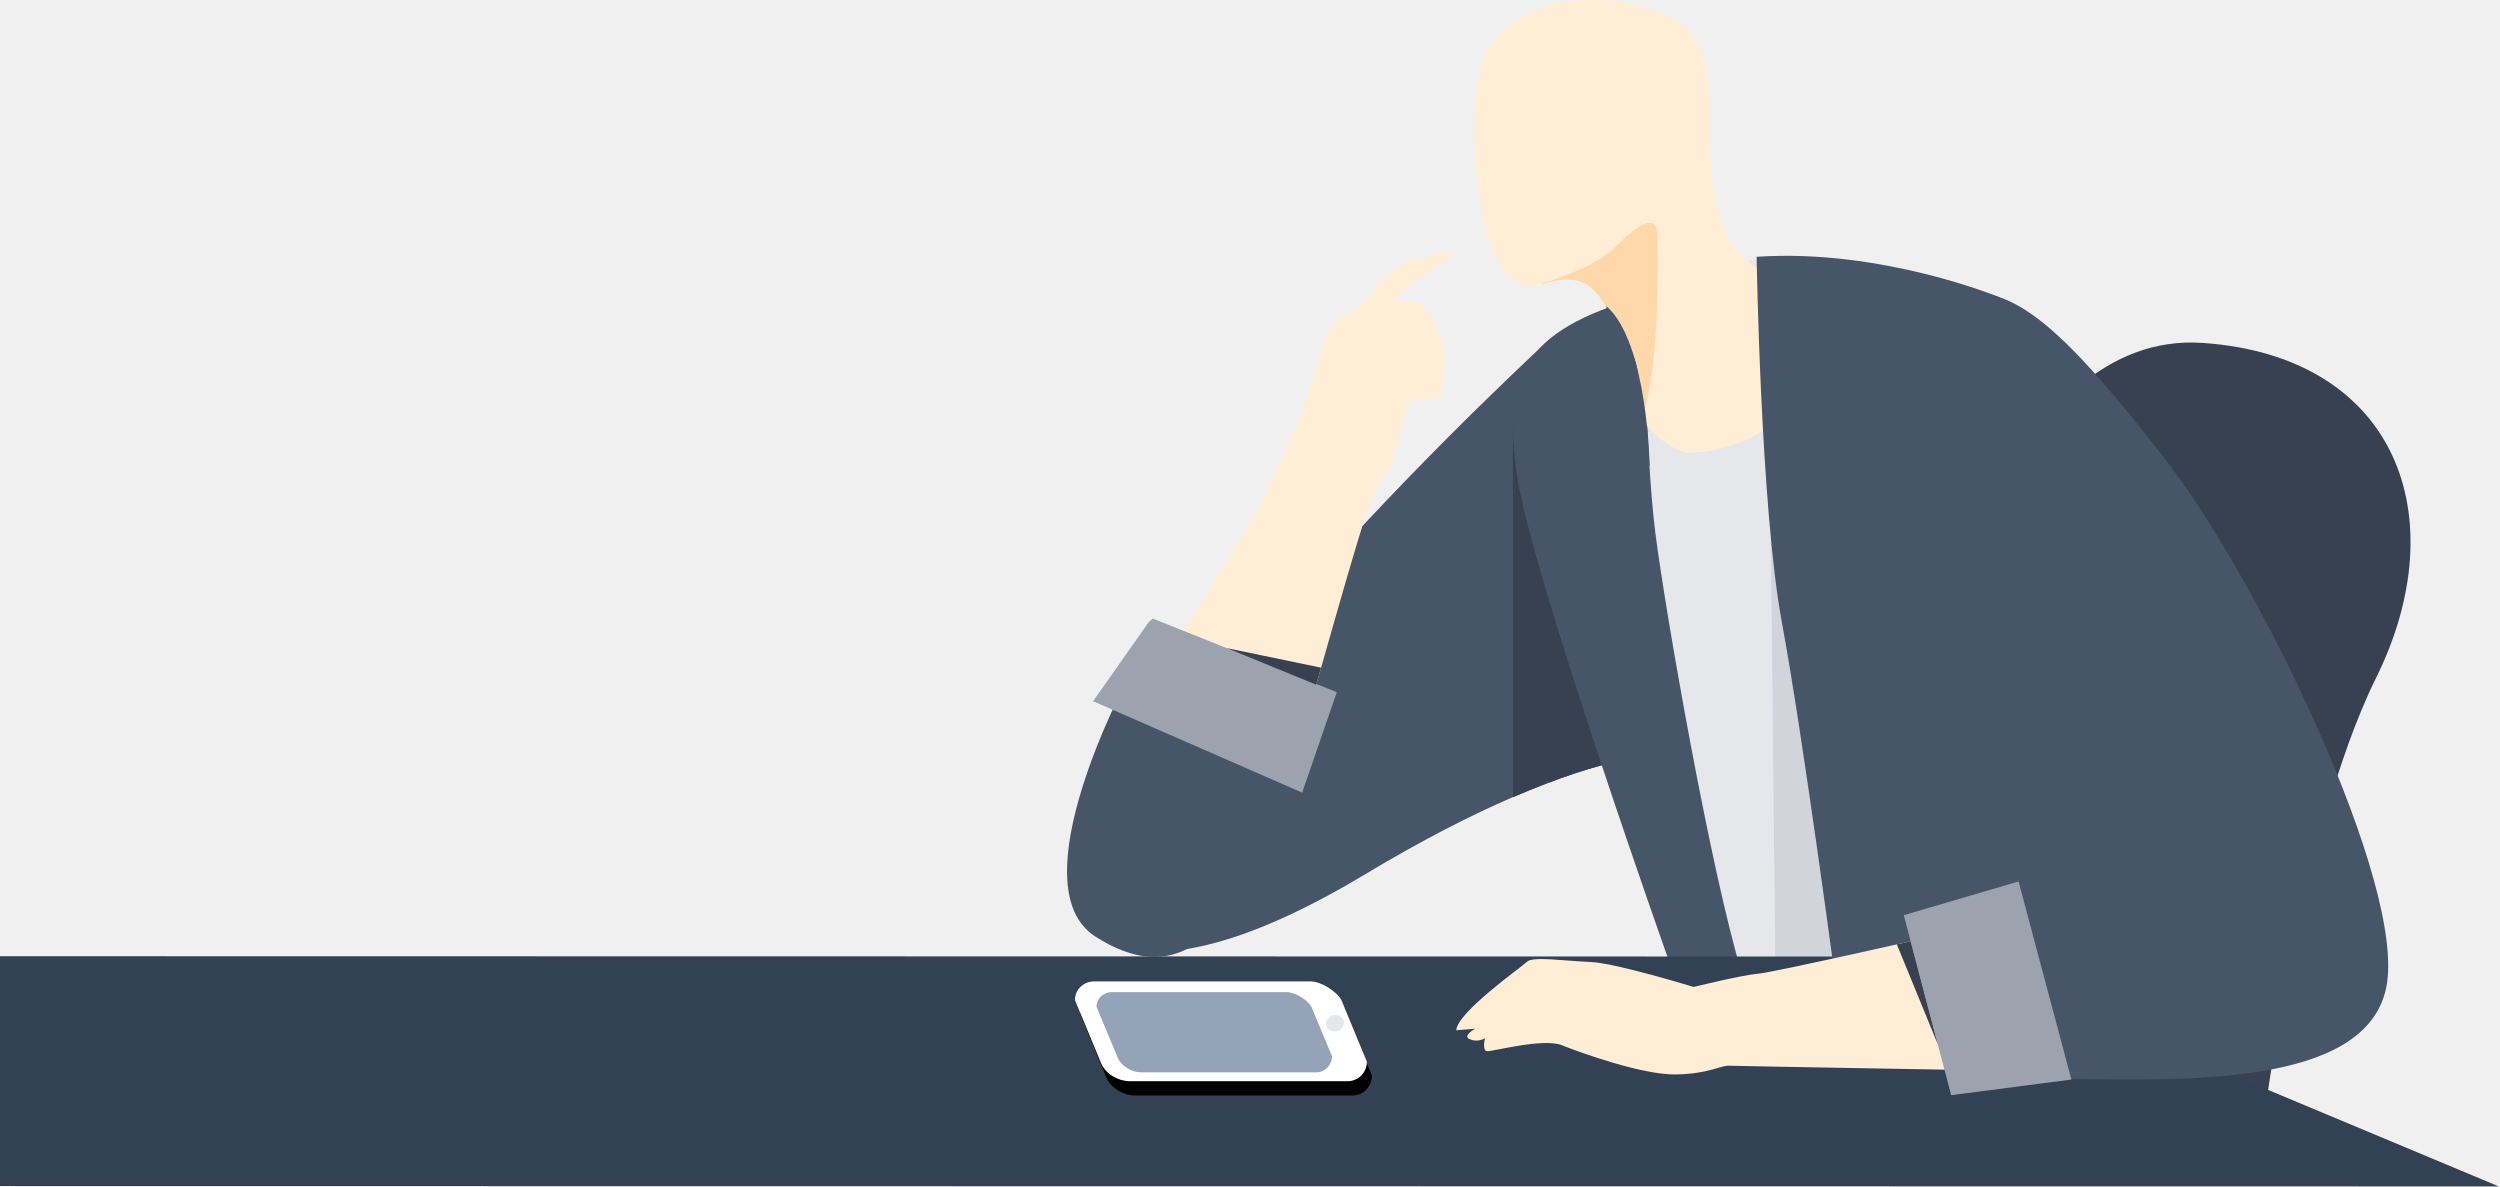
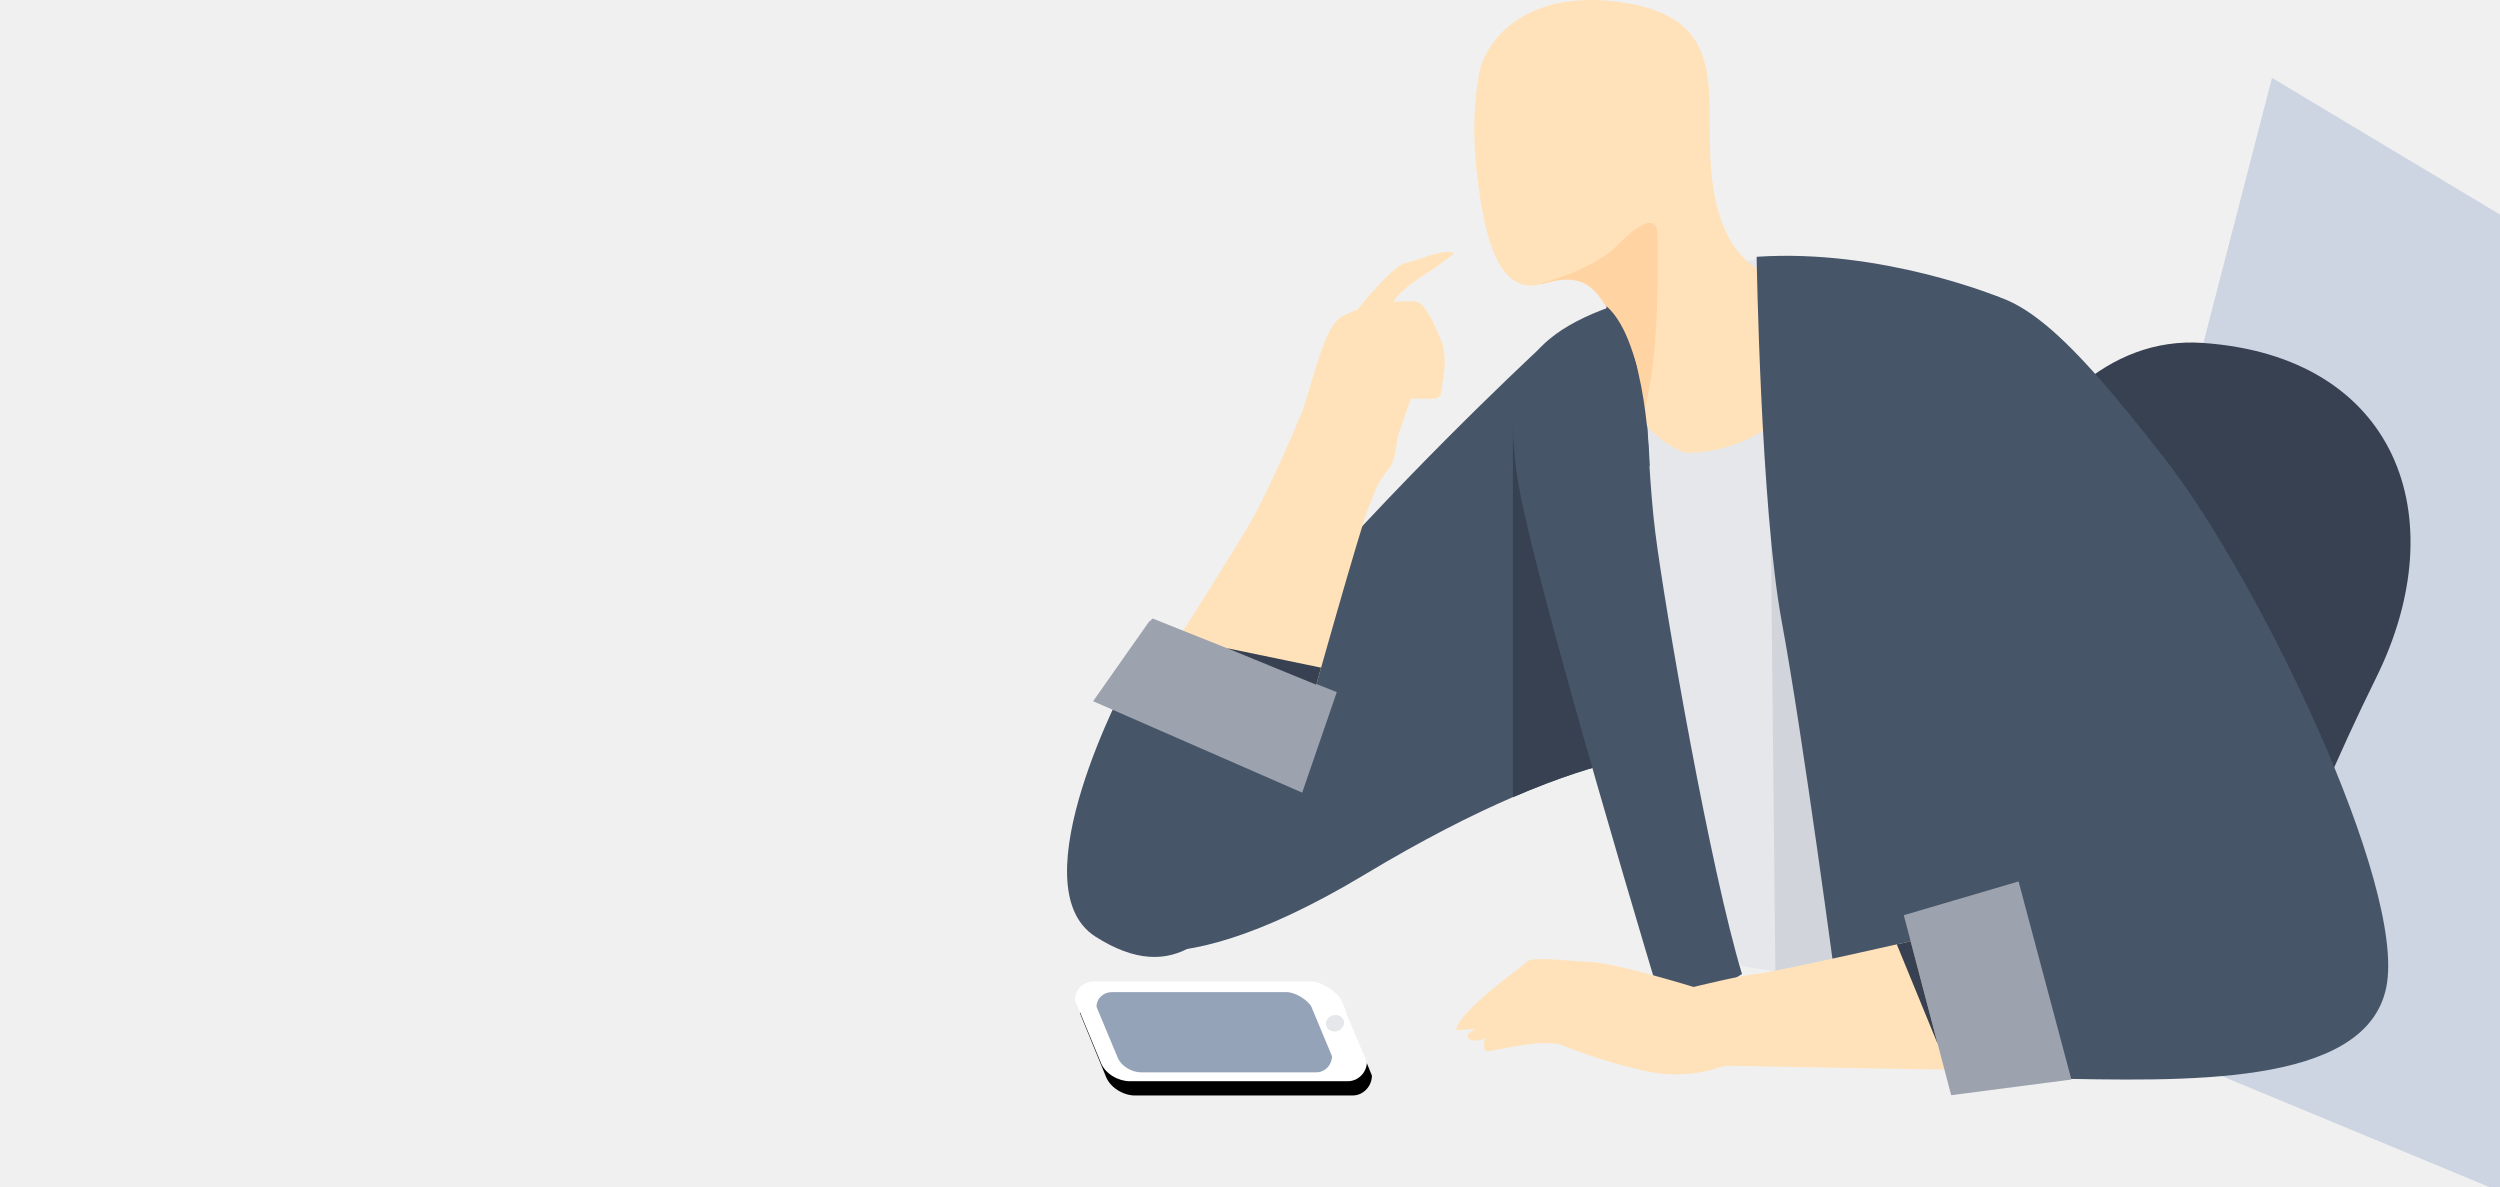
<svg xmlns="http://www.w3.org/2000/svg" width="100%" height="100%" viewBox="0 0 1403 666" version="1.1" xml:space="preserve" style="fill-rule:evenodd;clip-rule:evenodd;stroke-linejoin:round;stroke-miterlimit:2;">
-   <g transform="matrix(1,0,0,1,1086.47,465.021)">
-     <path d="M0,-97.96C0,-97.96 41.164,-280.059 149.687,-272.575C258.209,-265.09 291.889,-175.41 246.982,-84.597C202.077,6.217 181.495,182.099 181.495,182.099L44.906,128.488L0,-97.96Z" style="fill:rgb(55,65,81);fill-rule:nonzero;" />
+   <g transform="matrix(0.257645,0.96624,0.96624,-0.257645,1478.93,601.025)">
+     <path d="M-591.033,-53.397L-443.207,89.975L53.962,-80.104L-126.501,-315.673L-591.033,-53.397Z" style="fill:rgb(204,213,225);fill-rule:nonzero;" />
  </g>
  <g transform="matrix(1,0,0,1,939.48,346.117)">
+     <g transform="matrix(1,0,0,1,146.99,118.904)">
+       <path d="M0,-97.96C0,-97.96 41.164,-280.059 149.687,-272.575C258.209,-265.09 291.889,-175.41 246.982,-84.597C202.077,6.217 179.686,79.634 179.686,79.634L44.906,128.488L0,-97.96Z" style="fill:rgb(55,65,81);fill-rule:nonzero;" />
+     </g>
    <path d="M0,77.062C0,77.062 -0.683,76.987 -2.068,76.977C-9.57,76.893 -37.74,78.399 -90.636,101.301C-113.519,111.2 -141.023,125.102 -173.487,144.608C-294.864,217.542 -325.774,176.445 -325.774,176.445C-320.283,73.844 -70.223,-155.422 -70.223,-155.422L-61.016,-86.874L-5.876,61.279L0,77.062Z" style="fill:rgb(71,85,105);fill-rule:nonzero;" />
  </g>
  <g transform="matrix(1,0,0,1,937.51,263.548)">
    <path d="M0,159.547C-7.502,159.463 -35.469,160.969 -88.469,183.871L-88.469,-24.324L-58.947,-4.304L-3.807,143.849L0,159.547Z" style="fill:rgb(55,65,81);fill-rule:nonzero;" />
  </g>
  <g transform="matrix(1,0,0,1,864.72,550.376)">
-     <path d="M0,-345.106C0,-345.106 71.53,-411.473 150.801,-405.942C230.071,-400.412 336.513,-370.451 347.574,-245.46C358.635,-120.469 389.352,66.367 389.352,66.367L112.892,-8.096C112.892,-8.096 48.669,-113.93 11.062,-216.797C-26.546,-319.666 -9.174,-337.365 0,-345.106" style="fill:rgb(229,231,235);fill-rule:nonzero;" />
+     <path d="M0,-345.106C0,-345.106 71.53,-411.473 150.801,-405.942C230.071,-400.412 336.513,-370.451 347.574,-245.46C358.635,-120.469 382.444,33.674 382.444,33.674L112.892,-8.096C112.892,-8.096 48.669,-113.93 11.062,-216.797C-26.546,-319.666 -9.174,-337.365 0,-345.106" style="fill:rgb(229,231,235);fill-rule:nonzero;" />
  </g>
  <g transform="matrix(1,0,0,1,993.8,568.934)">
    <path d="M0,-266.976L2.546,-22.317L82.768,0L0,-266.976Z" style="fill:rgb(209,213,219);fill-rule:nonzero;" />
  </g>
  <g transform="matrix(1,0,0,1,922.21,546.617)">
-     <path d="M0,-380.213C0,-380.213 1.135,-292.678 6.666,-248.435C12.196,-204.19 37.772,-57.958 55.402,0L15.286,-4.806C15.286,-4.806 -63.02,-225.205 -70.762,-279.405C-78.505,-333.605 -69.734,-361.039 0,-380.213" style="fill:rgb(71,85,105);fill-rule:nonzero;" />
+     <path d="M0,-380.213C0,-380.213 1.135,-292.678 6.666,-248.435C12.196,-204.19 37.772,-57.958 55.402,0L13.137,26.144C13.137,26.144 -63.02,-225.205 -70.762,-279.405C-78.505,-333.605 -69.734,-361.039 0,-380.213" style="fill:rgb(71,85,105);fill-rule:nonzero;" />
  </g>
  <g transform="matrix(1,0,0,1,1004.03,47.5504)">
-     <path d="M0,150.8C0,156.806 -4.368,180.307 -5.463,185.228C-6.558,190.139 -28.104,206.549 -57.377,206.54C-61.296,206.53 -76.116,198.138 -82.626,187.557C-85.209,183.347 -86.481,178.801 -85.237,174.291C-80.868,158.453 -92.89,138.236 -99.99,128.394C-107.101,118.561 -112.012,103.808 -137.15,111.46C-137.59,111.592 -138.02,111.722 -138.441,111.825C-162.381,118.271 -170.69,88.59 -175.209,49.448C-178.895,17.53 -174.31,-3.293 -174.31,-3.293C-173.748,-18.636 -152.998,-55.749 -91.795,-45.916C-30.602,-36.075 -48.629,8.729 -43.165,53.541C-37.702,98.344 -14.753,104.35 -14.753,104.35C-14.753,104.35 0,144.784 0,150.8" style="fill:rgb(255,237,213);fill-rule:nonzero;" />
+     <path d="M0,150.8C0,156.806 -4.368,180.307 -5.463,185.228C-6.558,190.139 -28.104,206.549 -57.377,206.54C-61.296,206.53 -76.116,198.138 -82.626,187.557C-85.209,183.347 -86.481,178.801 -85.237,174.291C-80.868,158.453 -92.89,138.236 -99.99,128.394C-107.101,118.561 -112.012,103.808 -137.15,111.46C-137.59,111.592 -138.02,111.722 -138.441,111.825C-162.381,118.271 -170.69,88.59 -175.209,49.448C-178.895,17.53 -174.31,-3.293 -174.31,-3.293C-173.748,-18.636 -152.998,-55.749 -91.795,-45.916C-30.602,-36.075 -48.629,8.729 -43.165,53.541C-37.702,98.344 -14.753,104.35 -14.753,104.35C-14.753,104.35 0,144.784 0,150.8" style="fill:rgb(255,226,186);fill-rule:nonzero;" />
  </g>
  <g transform="matrix(1,0,0,1,921.41,119.006)">
-     <path d="M0,116.101C-2.583,111.891 -3.855,107.345 -2.611,102.835C1.758,86.997 -10.264,66.779 -17.364,56.937C-24.475,47.105 -29.386,32.351 -54.524,40.004C-54.964,40.135 -55.394,40.266 -55.815,40.369C-55.937,40.07 -55.993,39.911 -55.993,39.911C-55.993,39.911 -27.187,32.164 -14.558,19.357C-1.928,6.549 8.831,0 8.831,13.566C8.831,26.56 10.552,83.759 0,116.101" style="fill:rgb(254,215,170);fill-rule:nonzero;" />
-   </g>
-   <g transform="matrix(-0.756532,-0.00032332,-0.00042737,1,708.392,536.676)">
-     <path d="M-917.265,128.828L936.295,129.228L969.232,0.255L-509.599,-0.022L-917.265,128.828Z" style="fill:rgb(51,65,85);fill-rule:nonzero;" />
+     <path d="M0,116.101C-2.583,111.891 -3.855,107.345 -2.611,102.835C1.758,86.997 -10.264,66.779 -17.364,56.937C-24.475,47.105 -29.386,32.351 -54.524,40.004C-54.964,40.135 -55.394,40.266 -55.815,40.369C-55.937,40.07 -55.993,39.911 -55.993,39.911C-55.993,39.911 -27.187,32.164 -14.558,19.357C-1.928,6.549 8.831,0 8.831,13.566C8.831,26.56 10.552,83.759 0,116.101" style="fill:rgb(255,212,162);fill-rule:nonzero;" />
  </g>
  <g transform="matrix(1,0,0,1,985.82,615.308)">
    <path d="M0,-471.201C0,-471.201 2.242,-330.398 14.13,-266.243C26.016,-202.09 44.818,-60.346 44.818,-60.346L258.946,-34.797L136.499,-448.413C136.499,-448.413 70.216,-475.952 0,-471.201" style="fill:rgb(71,85,105);fill-rule:nonzero;" />
  </g>
  <g transform="matrix(1,0,0,1,1096.41,597.967)">
    <path d="M-1.458,-430.872C32.035,-443.875 66.043,-407.78 118.498,-340.501C170.954,-273.22 254.198,-101.03 242.795,-44.012C231.392,13.003 126.48,8.442 52.357,7.303L10.165,-94.188L88.85,-105.591C88.85,-105.591 -98.386,-393.241 -1.458,-430.872Z" style="fill:rgb(71,85,105);fill-rule:nonzero;" />
  </g>
  <g transform="matrix(1,0,0,1,1093.19,603.32)">
-     <path d="M0,-79.817C0,-79.817 -97.499,-57.596 -106.474,-56.885C-115.447,-56.173 -142.73,-49.434 -142.73,-49.434C-142.73,-49.434 -186.409,-62.88 -200.566,-63.45C-214.721,-64.022 -232.998,-66.725 -236.142,-63.657C-239.285,-60.585 -275.111,-35.506 -275.982,-25.142L-265.325,-25.987C-265.325,-25.987 -272.906,-21.925 -268.241,-20.038C-263.575,-18.149 -259.825,-20.669 -259.825,-20.669C-259.825,-20.669 -261.532,-13.739 -258.684,-13.399C-255.834,-13.059 -227.113,-20.973 -216.617,-16.726C-206.12,-12.477 -171.266,0 -152.666,-0.343C-134.07,-0.689 -127.502,-5.449 -122.97,-5.245C-118.438,-5.038 22.382,-2.611 22.382,-2.611L0,-79.817Z" style="fill:rgb(255,237,213);fill-rule:nonzero;" />
+     <path d="M0,-79.817C0,-79.817 -97.499,-57.596 -106.474,-56.885C-115.447,-56.173 -142.73,-49.434 -142.73,-49.434C-142.73,-49.434 -186.409,-62.88 -200.566,-63.45C-214.721,-64.022 -232.998,-66.725 -236.142,-63.657C-239.285,-60.585 -275.111,-35.506 -275.982,-25.142L-265.325,-25.987C-265.325,-25.987 -272.906,-21.925 -268.241,-20.038C-263.575,-18.149 -259.825,-20.669 -259.825,-20.669C-259.825,-20.669 -261.532,-13.739 -258.684,-13.399C-255.834,-13.059 -227.113,-20.973 -216.617,-16.726C-206.12,-12.477 -171.266,0 -152.666,-0.343C-134.07,-0.689 -127.502,-5.449 -122.97,-5.245C-118.438,-5.038 22.382,-2.611 22.382,-2.611L0,-79.817Z" style="fill:rgb(255,226,186);fill-rule:nonzero;" />
  </g>
  <g transform="matrix(0.257645,0.96624,0.96624,-0.257645,1177.87,555.975)">
    <path d="M-70.858,-27.74L44.215,-27.74L35.317,-95.185L-69.133,-94.85L-70.858,-27.74Z" style="fill:rgb(156,163,175);fill-rule:nonzero;" />
  </g>
  <g transform="matrix(-0.795691,0.605703,0.605703,0.795691,717.88,525.333)">
    <path d="M-19.905,-166.401C-19.905,-166.401 100.357,-111.721 82.246,-62.266C64.136,-12.809 26.507,-19.269 -19.905,-41.767C-66.318,-64.265 -65.855,-76.553 -65.855,-76.553L-19.905,-166.401Z" style="fill:rgb(71,85,105);fill-rule:nonzero;" />
  </g>
  <g transform="matrix(1,0,0,1,780.11,306.783)">
-     <path d="M0,-44.684C-8.595,-34.071 -7.972,-31.34 -11.934,-22.416C-15.893,-13.491 -45.238,90.96 -45.238,90.96L-121.224,55.222C-121.224,55.222 -84.645,-2.118 -76.514,-16.929C-68.383,-31.738 -55.022,-62.036 -50.079,-73.911C-45.134,-85.787 -38.57,-117.939 -29.914,-126.792C-21.258,-135.644 11.075,-139.331 15.808,-137.115C20.541,-134.898 24.461,-125.301 28.338,-116.636C32.216,-107.969 30.073,-96.355 30.073,-96.355L28.476,-85.111L25.696,-83.007L11.663,-83.007L4.179,-61.484C4.179,-61.484 2.98,-48.365 0,-44.684" style="fill:rgb(255,237,213);fill-rule:nonzero;" />
+     <path d="M0,-44.684C-8.595,-34.071 -7.972,-31.34 -11.934,-22.416C-15.893,-13.491 -45.238,90.96 -45.238,90.96L-121.224,55.222C-121.224,55.222 -84.645,-2.118 -76.514,-16.929C-68.383,-31.738 -55.022,-62.036 -50.079,-73.911C-45.134,-85.787 -38.57,-117.939 -29.914,-126.792C-21.258,-135.644 11.075,-139.331 15.808,-137.115C20.541,-134.898 24.461,-125.301 28.338,-116.636C32.216,-107.969 30.073,-96.355 30.073,-96.355L28.476,-85.111L25.696,-83.007L11.663,-83.007L4.179,-61.484C4.179,-61.484 2.98,-48.365 0,-44.684" style="fill:rgb(255,226,186);fill-rule:nonzero;" />
    <g transform="matrix(1,0,0,1,-589.722,-506.589)">
-       <path d="M567.036,379C567.036,379 590.198,349.092 598.185,347.449C606.171,345.805 614.958,341.191 622.146,341.191C629.334,341.191 622.944,343.765 618.152,347.712C613.36,351.659 603.807,356.496 596.204,363.684C588.601,370.872 590.197,375.808 590.197,375.808L580.613,379L567.036,379Z" style="fill:rgb(255,237,213);fill-rule:nonzero;" />
+       <path d="M567.036,379C567.036,379 590.198,349.092 598.185,347.449C606.171,345.805 614.958,341.191 622.146,341.191C629.334,341.191 622.944,343.765 618.152,347.712C613.36,351.659 603.807,356.496 596.204,363.684C588.601,370.872 590.197,375.808 590.197,375.808L580.613,379L567.036,379Z" style="fill:rgb(255,226,186);fill-rule:nonzero;" />
    </g>
  </g>
  <g transform="matrix(1,0,0,1,644.6,442.738)">
    <path d="M0,-93.528L-31.151,-49.217L86.185,2.099L105.602,-54.301L2.27,-95.627L0,-93.528Z" style="fill:rgb(156,163,175);fill-rule:nonzero;" />
  </g>
  <g transform="matrix(1,0,0,1,1064.49,584.164)">
    <path d="M0,-54.182L22.943,1.745L7.765,-55.927L0,-54.182Z" style="fill:rgb(55,65,81);fill-rule:nonzero;" />
  </g>
  <g transform="matrix(1,0,0,1,741.38,373.285)">
    <path d="M0,1.406L-52.981,-9.563L-2.709,10.969L0,1.406Z" style="fill:rgb(55,65,81);fill-rule:nonzero;" />
  </g>
  <g transform="matrix(1,0,0,1,769.92,568.944)">
    <path d="M0,34.664C0,40.598 -4.811,45.832 -10.744,45.832L-133.164,45.832C-139.097,45.832 -147.006,41.725 -149.521,34.664L-163.846,-0.338C-163.846,-6.272 -159.036,-11.168 -153.102,-11.168L-31.618,-11.168C-25.684,-11.168 -16.911,-5.191 -14.325,-0.338L0,34.664Z" style="fill-rule:nonzero;" />
  </g>
  <g transform="matrix(1,0,0,1,767.11,561.686)">
    <path d="M0,34.18C0,40.114 -4.811,45.09 -10.744,45.09L-133.164,45.09C-139.097,45.09 -147.006,41.241 -149.521,34.18L-163.846,-0.451C-163.846,-6.384 -159.036,-10.91 -153.102,-10.91L-31.618,-10.91C-25.684,-10.91 -16.911,-5.304 -14.325,-0.451L0,34.18Z" style="fill:white;fill-rule:nonzero;" />
  </g>
  <g transform="matrix(1,1.11022e-16,1.11022e-16,1,747.52,565.779)">
    <path d="M0,26.994C0,31.779 -3.88,35.997 -8.665,35.997L-107.401,35.997C-112.187,35.997 -118.565,32.687 -120.593,26.994L-132.147,-0.753C-132.147,-5.538 -128.268,-9.003 -123.481,-9.003L-25.501,-9.003C-20.715,-9.003 -13.639,-4.667 -11.554,-0.753L0,26.994Z" style="fill:rgb(148,163,184);fill-rule:nonzero;" />
  </g>
  <g transform="matrix(-0.285395,-0.95841,-0.95841,0.285395,746.39,569.936)">
    <path d="M-4.932,-6.615C-7.463,-6.615 -9.515,-4.311 -9.514,-1.468C-9.514,1.373 -7.462,3.677 -4.932,3.676C-2.399,3.676 -0.349,1.372 -0.349,-1.47C-0.35,-4.311 -2.4,-6.616 -4.932,-6.615" style="fill:rgb(229,231,235);fill-rule:nonzero;" />
  </g>
  <g transform="matrix(0.958626,0,0,0.996014,901.52,261.811)">
    <path d="M0,-90.38C0,-90.38 2.69,-24.444 25.323,0C25.323,0 24.247,-70.009 0,-90.38" style="fill:rgb(71,85,105);fill-rule:nonzero;" />
  </g>
</svg>
